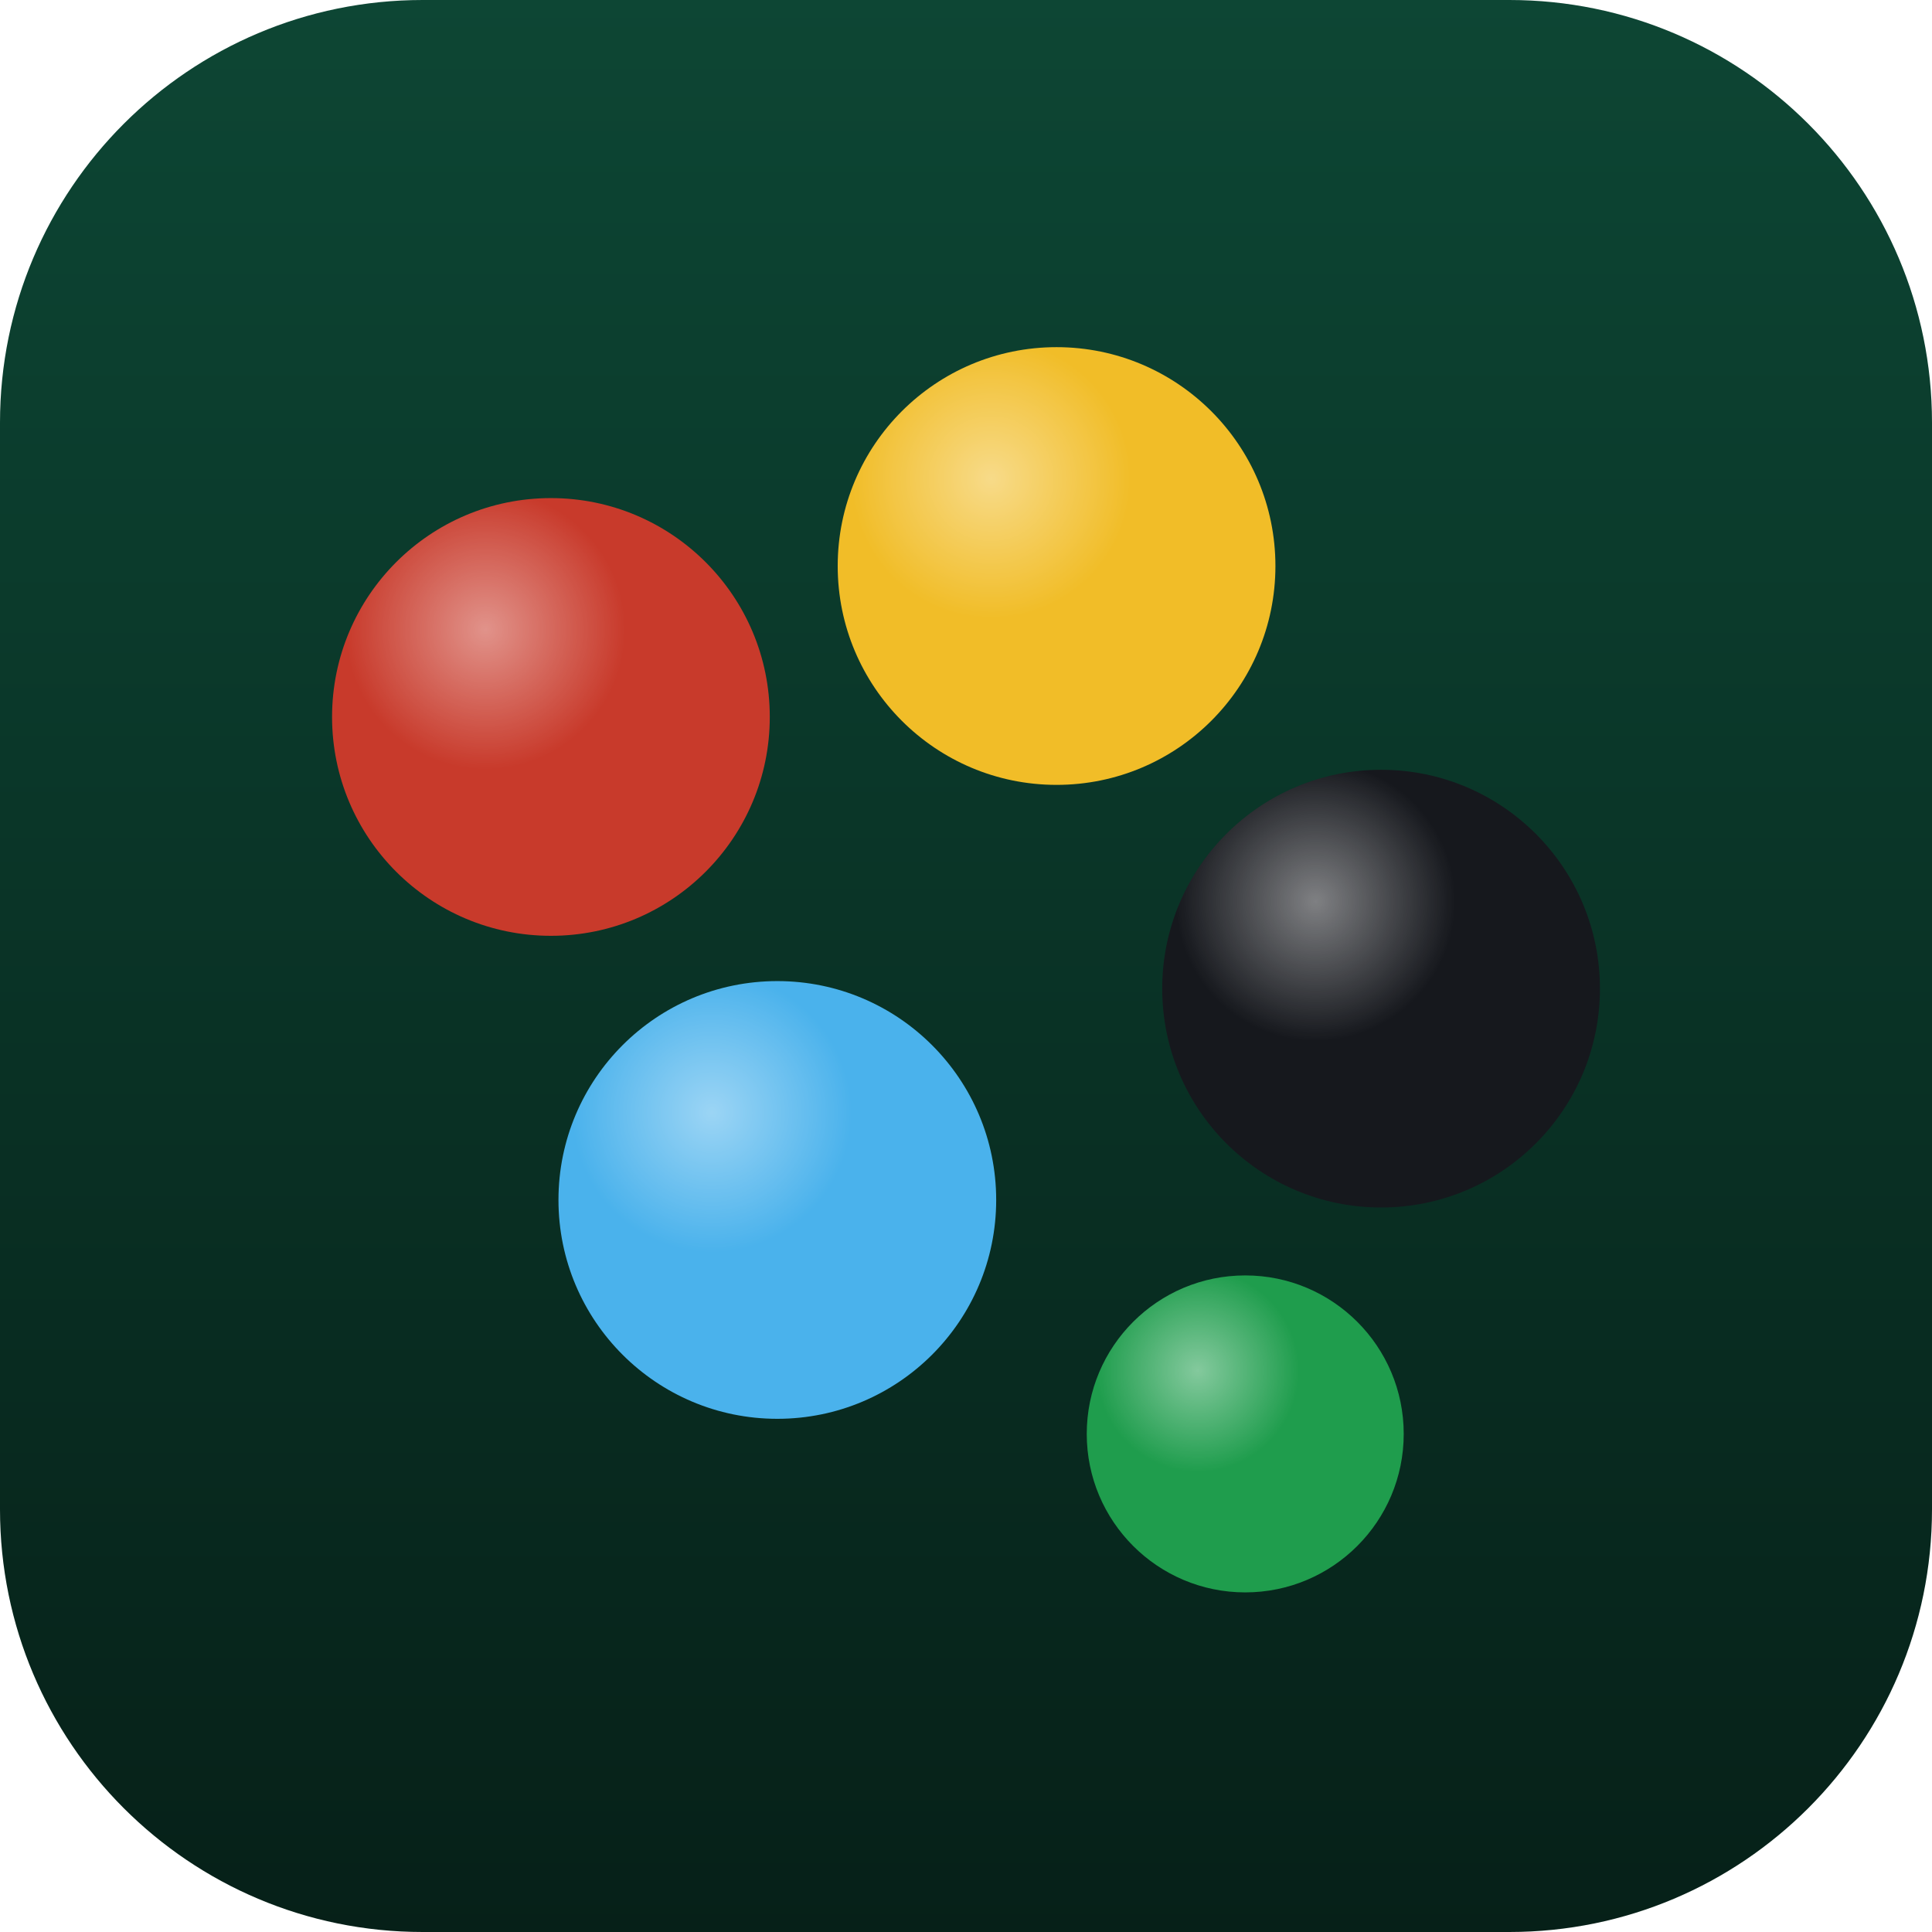
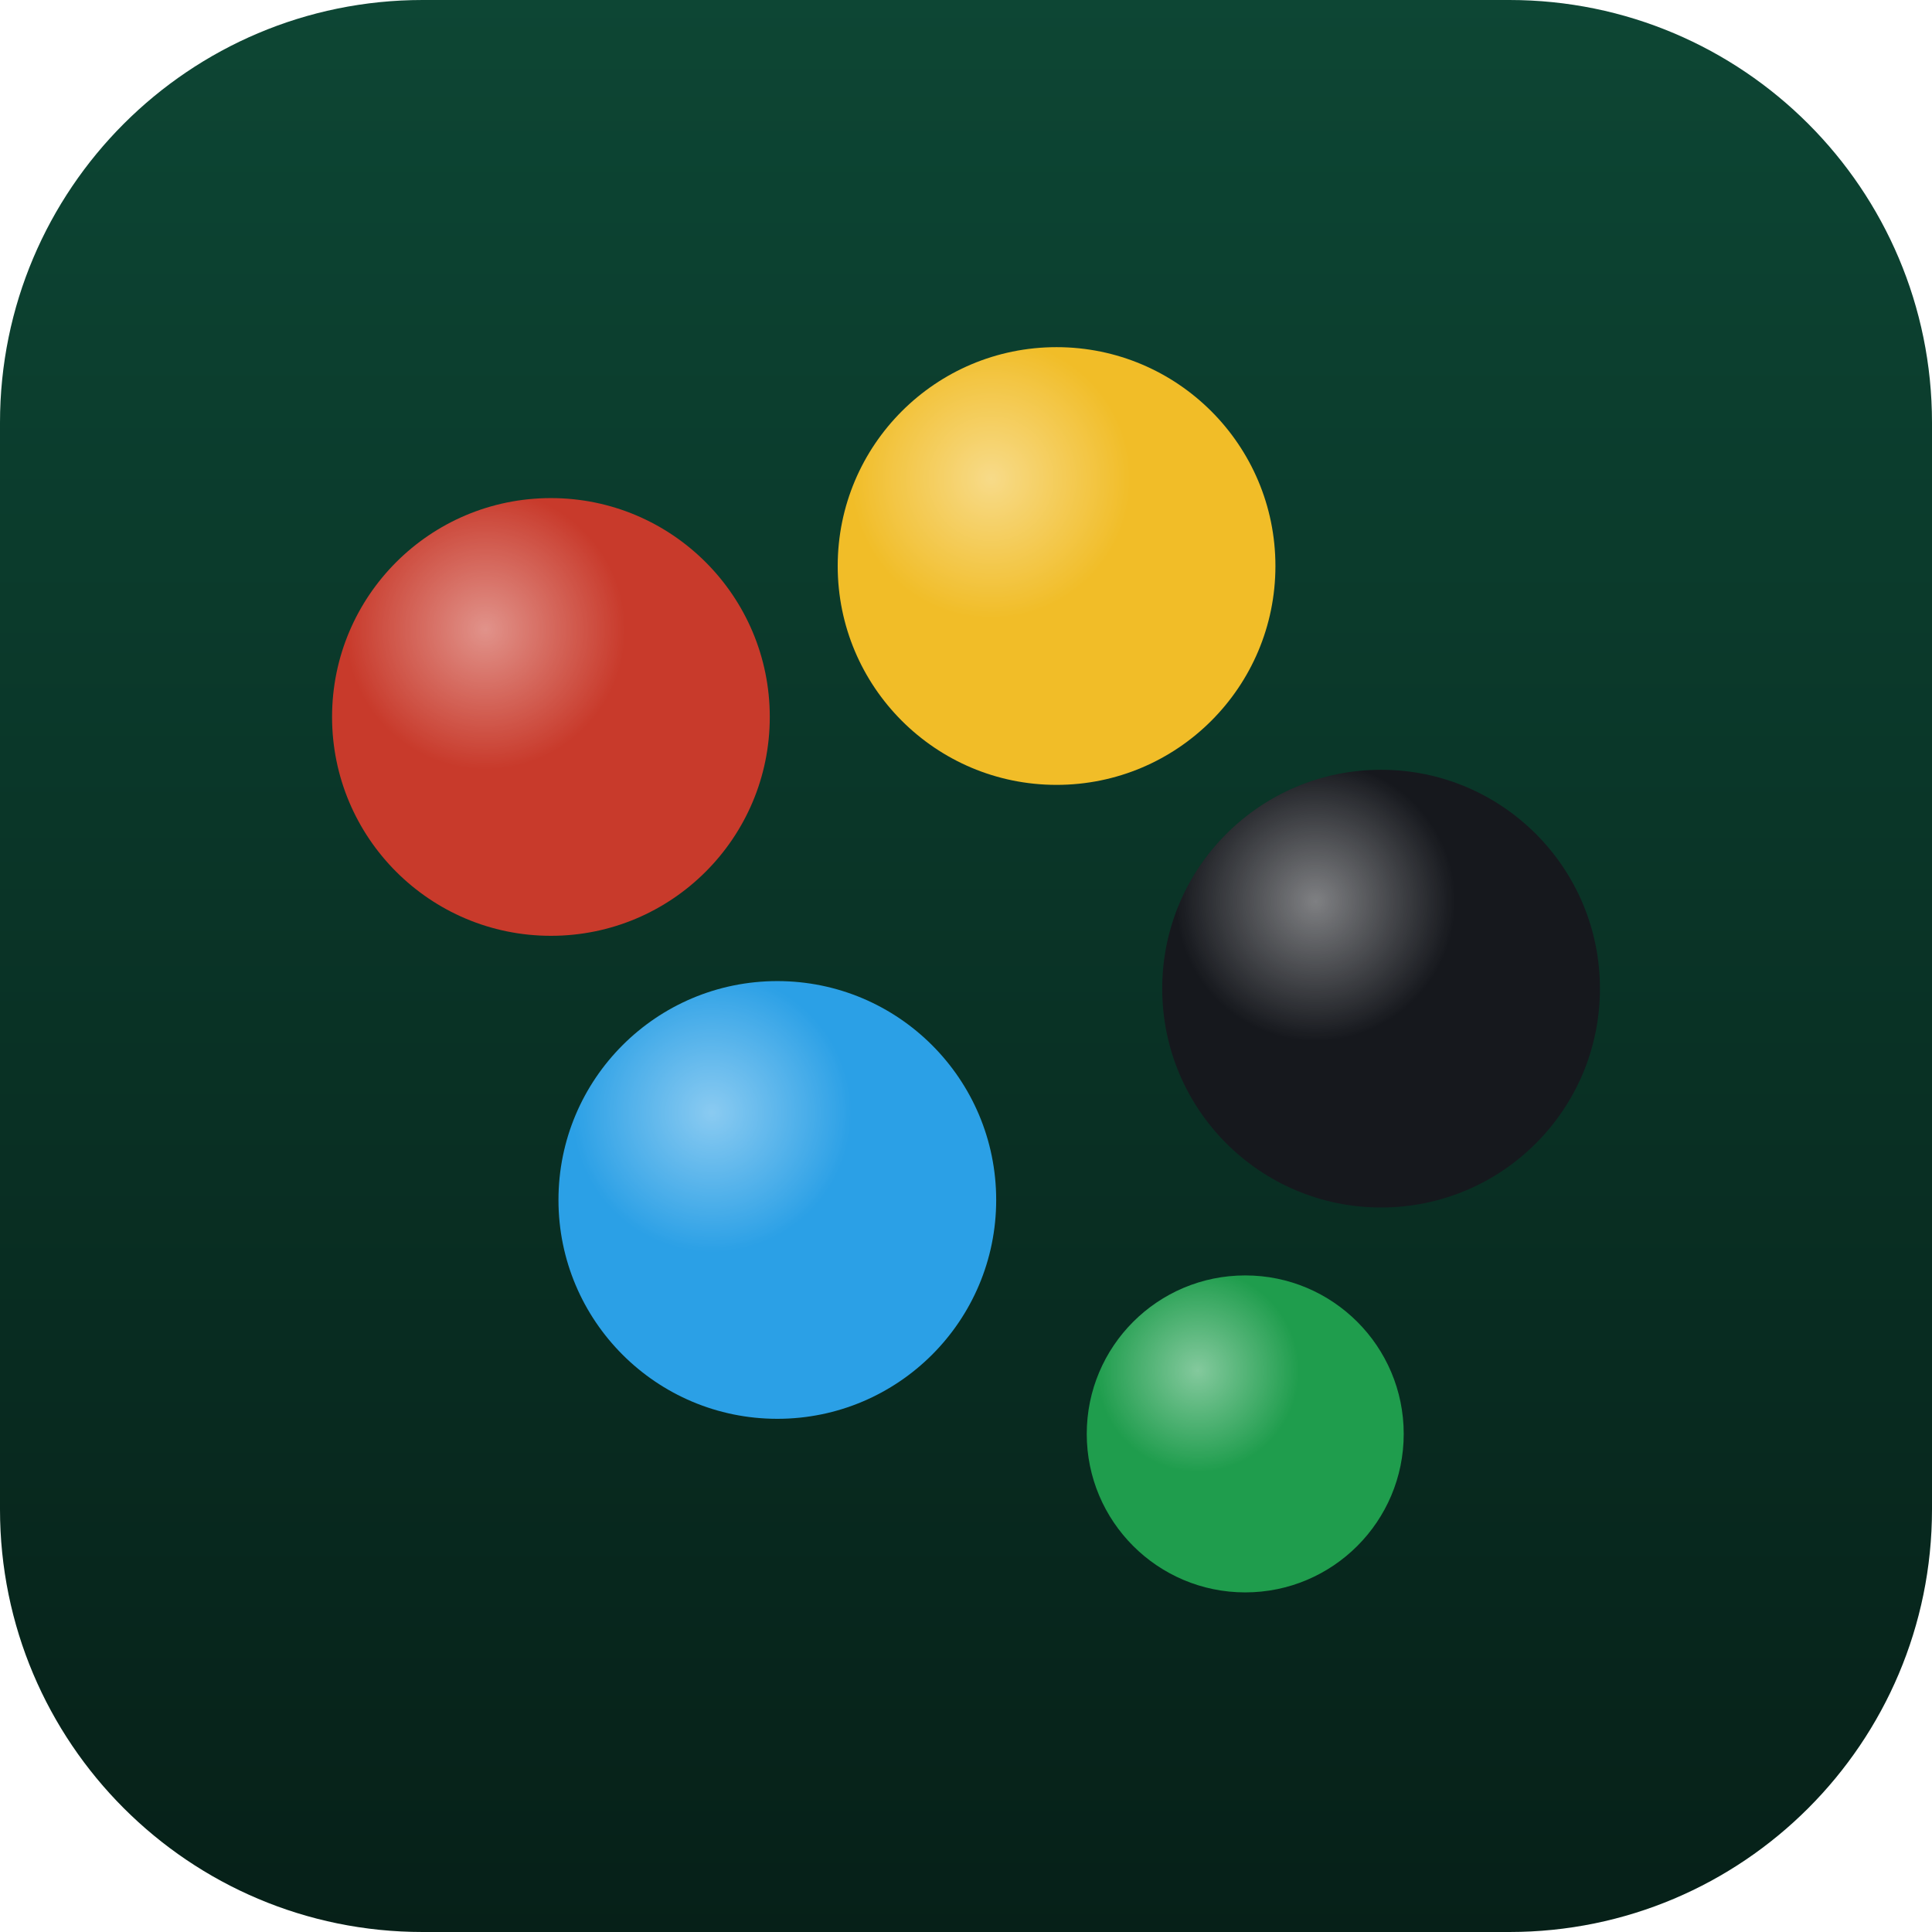
<svg xmlns="http://www.w3.org/2000/svg" viewBox="0 0 512 512" width="512" height="512">
  <defs>
    <linearGradient id="baize" x1="0" y1="0" x2="0" y2="1">
      <stop offset="0" stop-color="#0d4634" />
      <stop offset="1" stop-color="#062018" />
    </linearGradient>
    <radialGradient id="shine" cx="0.35" cy="0.3" r="0.8">
      <stop offset="0" stop-color="#ffffff" stop-opacity="0.45" />
      <stop offset="0.4" stop-color="#ffffff" stop-opacity="0" />
    </radialGradient>
  </defs>
  <rect width="512" height="512" rx="112" fill="url(#baize)" />
  <circle cx="146" cy="190" r="58" fill="#c83a2b" />
  <circle cx="146" cy="190" r="58" fill="url(#shine)" />
  <circle cx="280" cy="150" r="58" fill="#f1bd28" />
  <circle cx="280" cy="150" r="58" fill="url(#shine)" />
  <circle cx="366" cy="262" r="58" fill="#16181d" />
  <circle cx="366" cy="262" r="58" fill="url(#shine)" />
-   <circle cx="206" cy="318" r="58" fill="#4ab2ec" />
+   <circle cx="206" cy="318" r="58" fill="#2ba0e6" />
  <circle cx="206" cy="318" r="58" fill="url(#shine)" />
  <circle cx="330" cy="380" r="42" fill="#1f9d4d" />
  <circle cx="330" cy="380" r="42" fill="url(#shine)" />
</svg>
